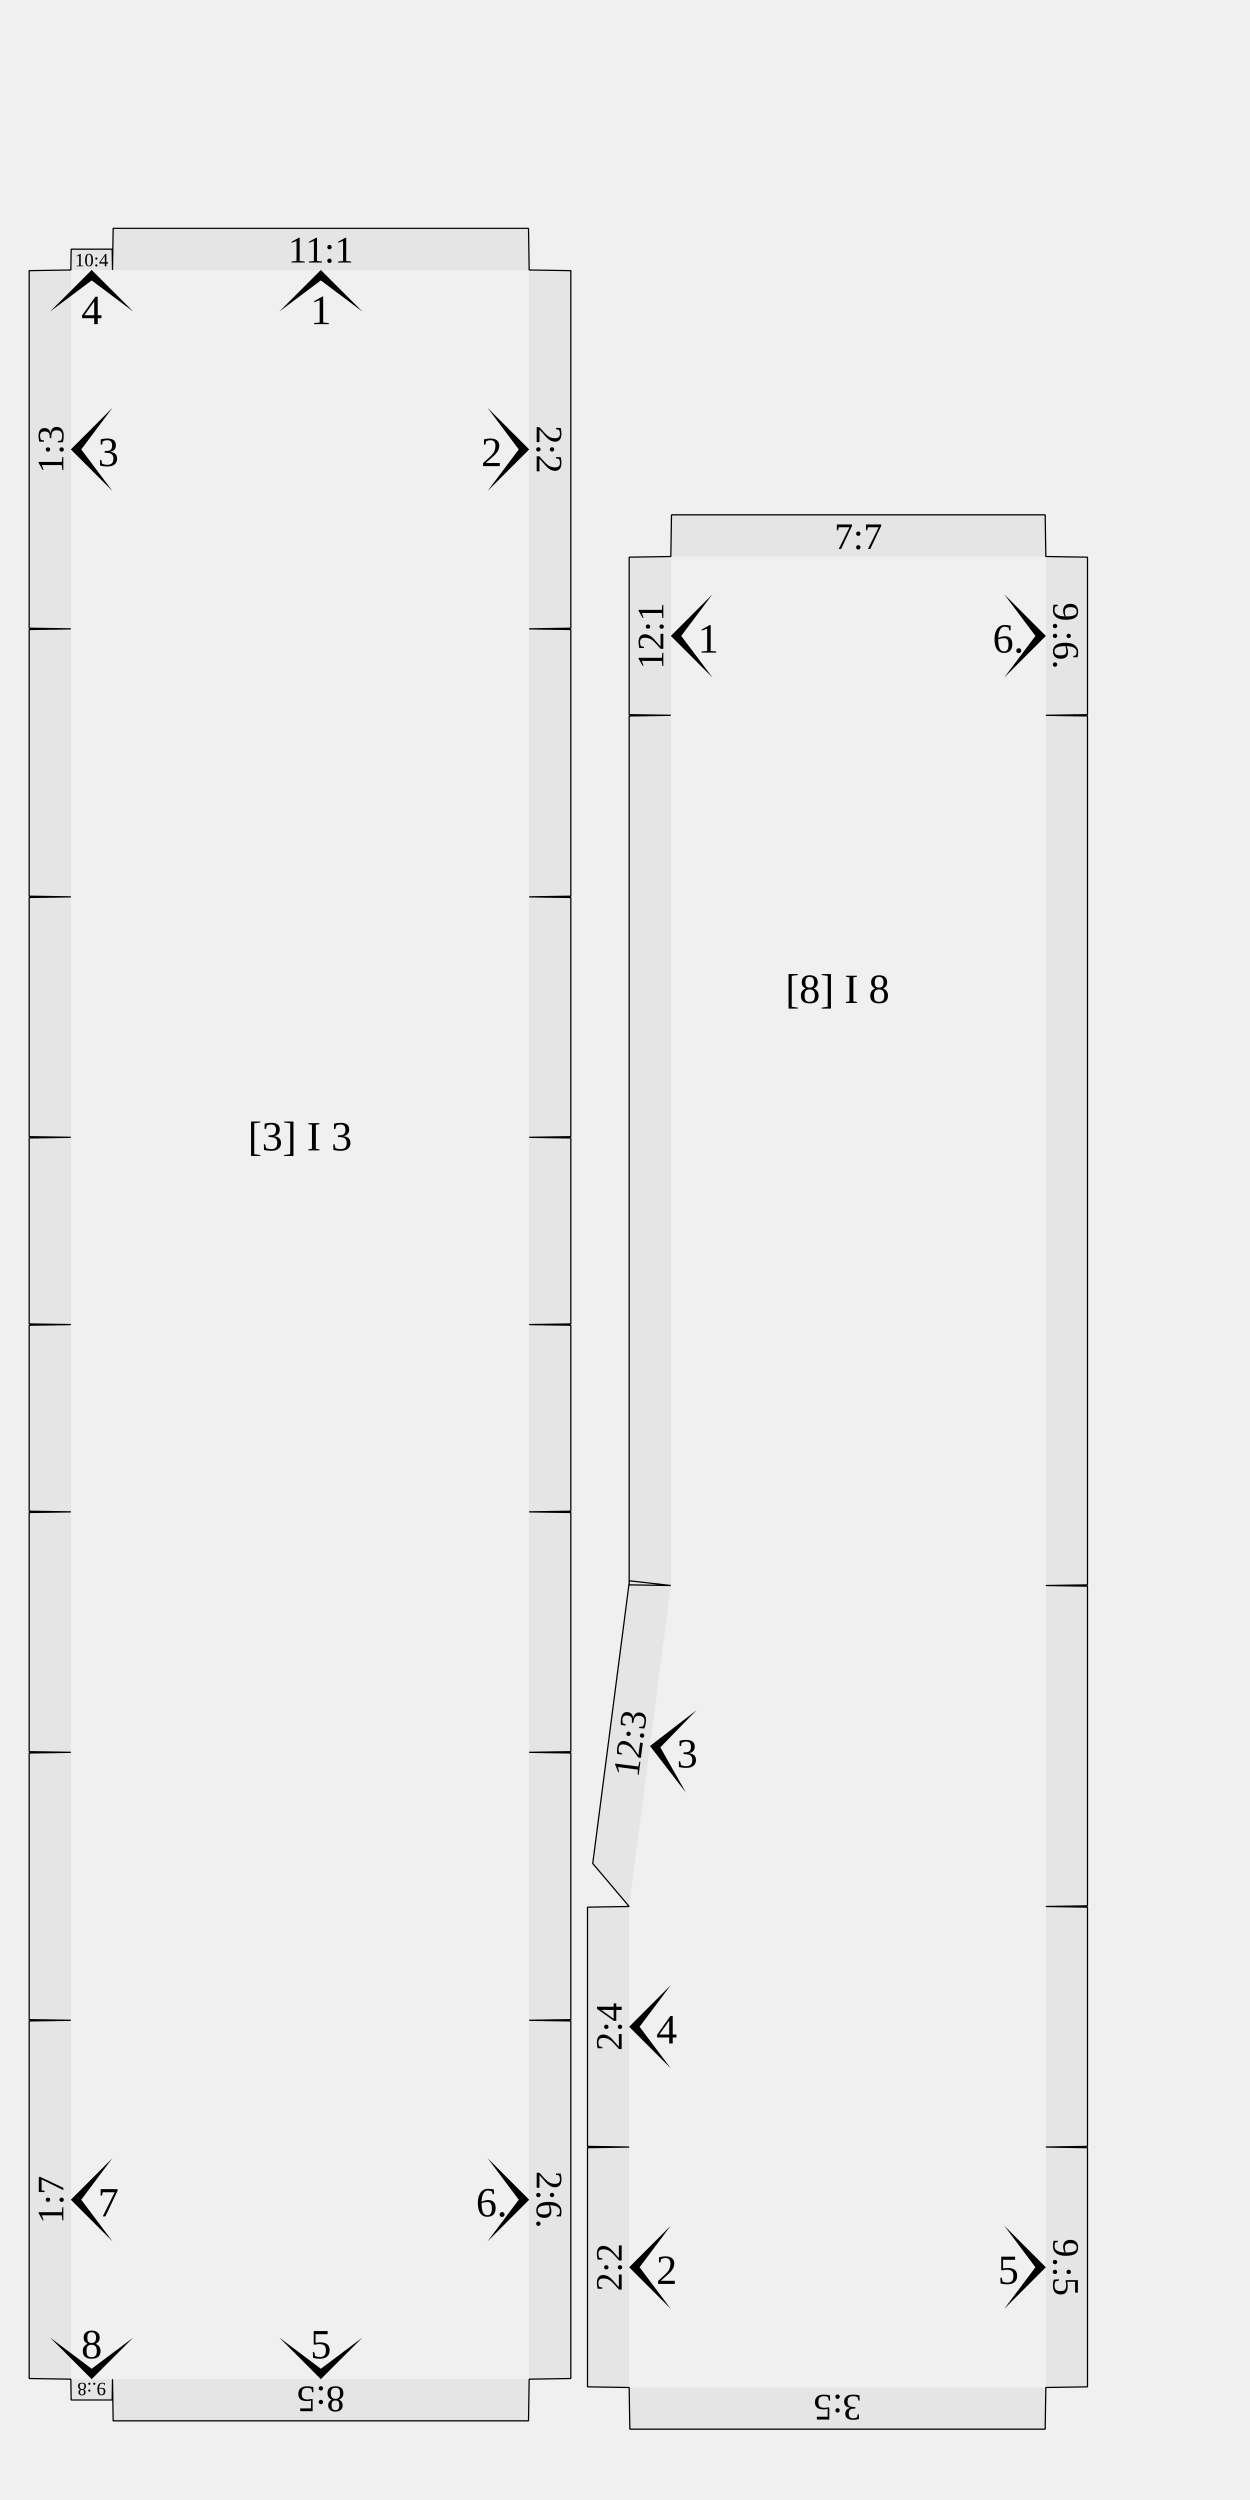
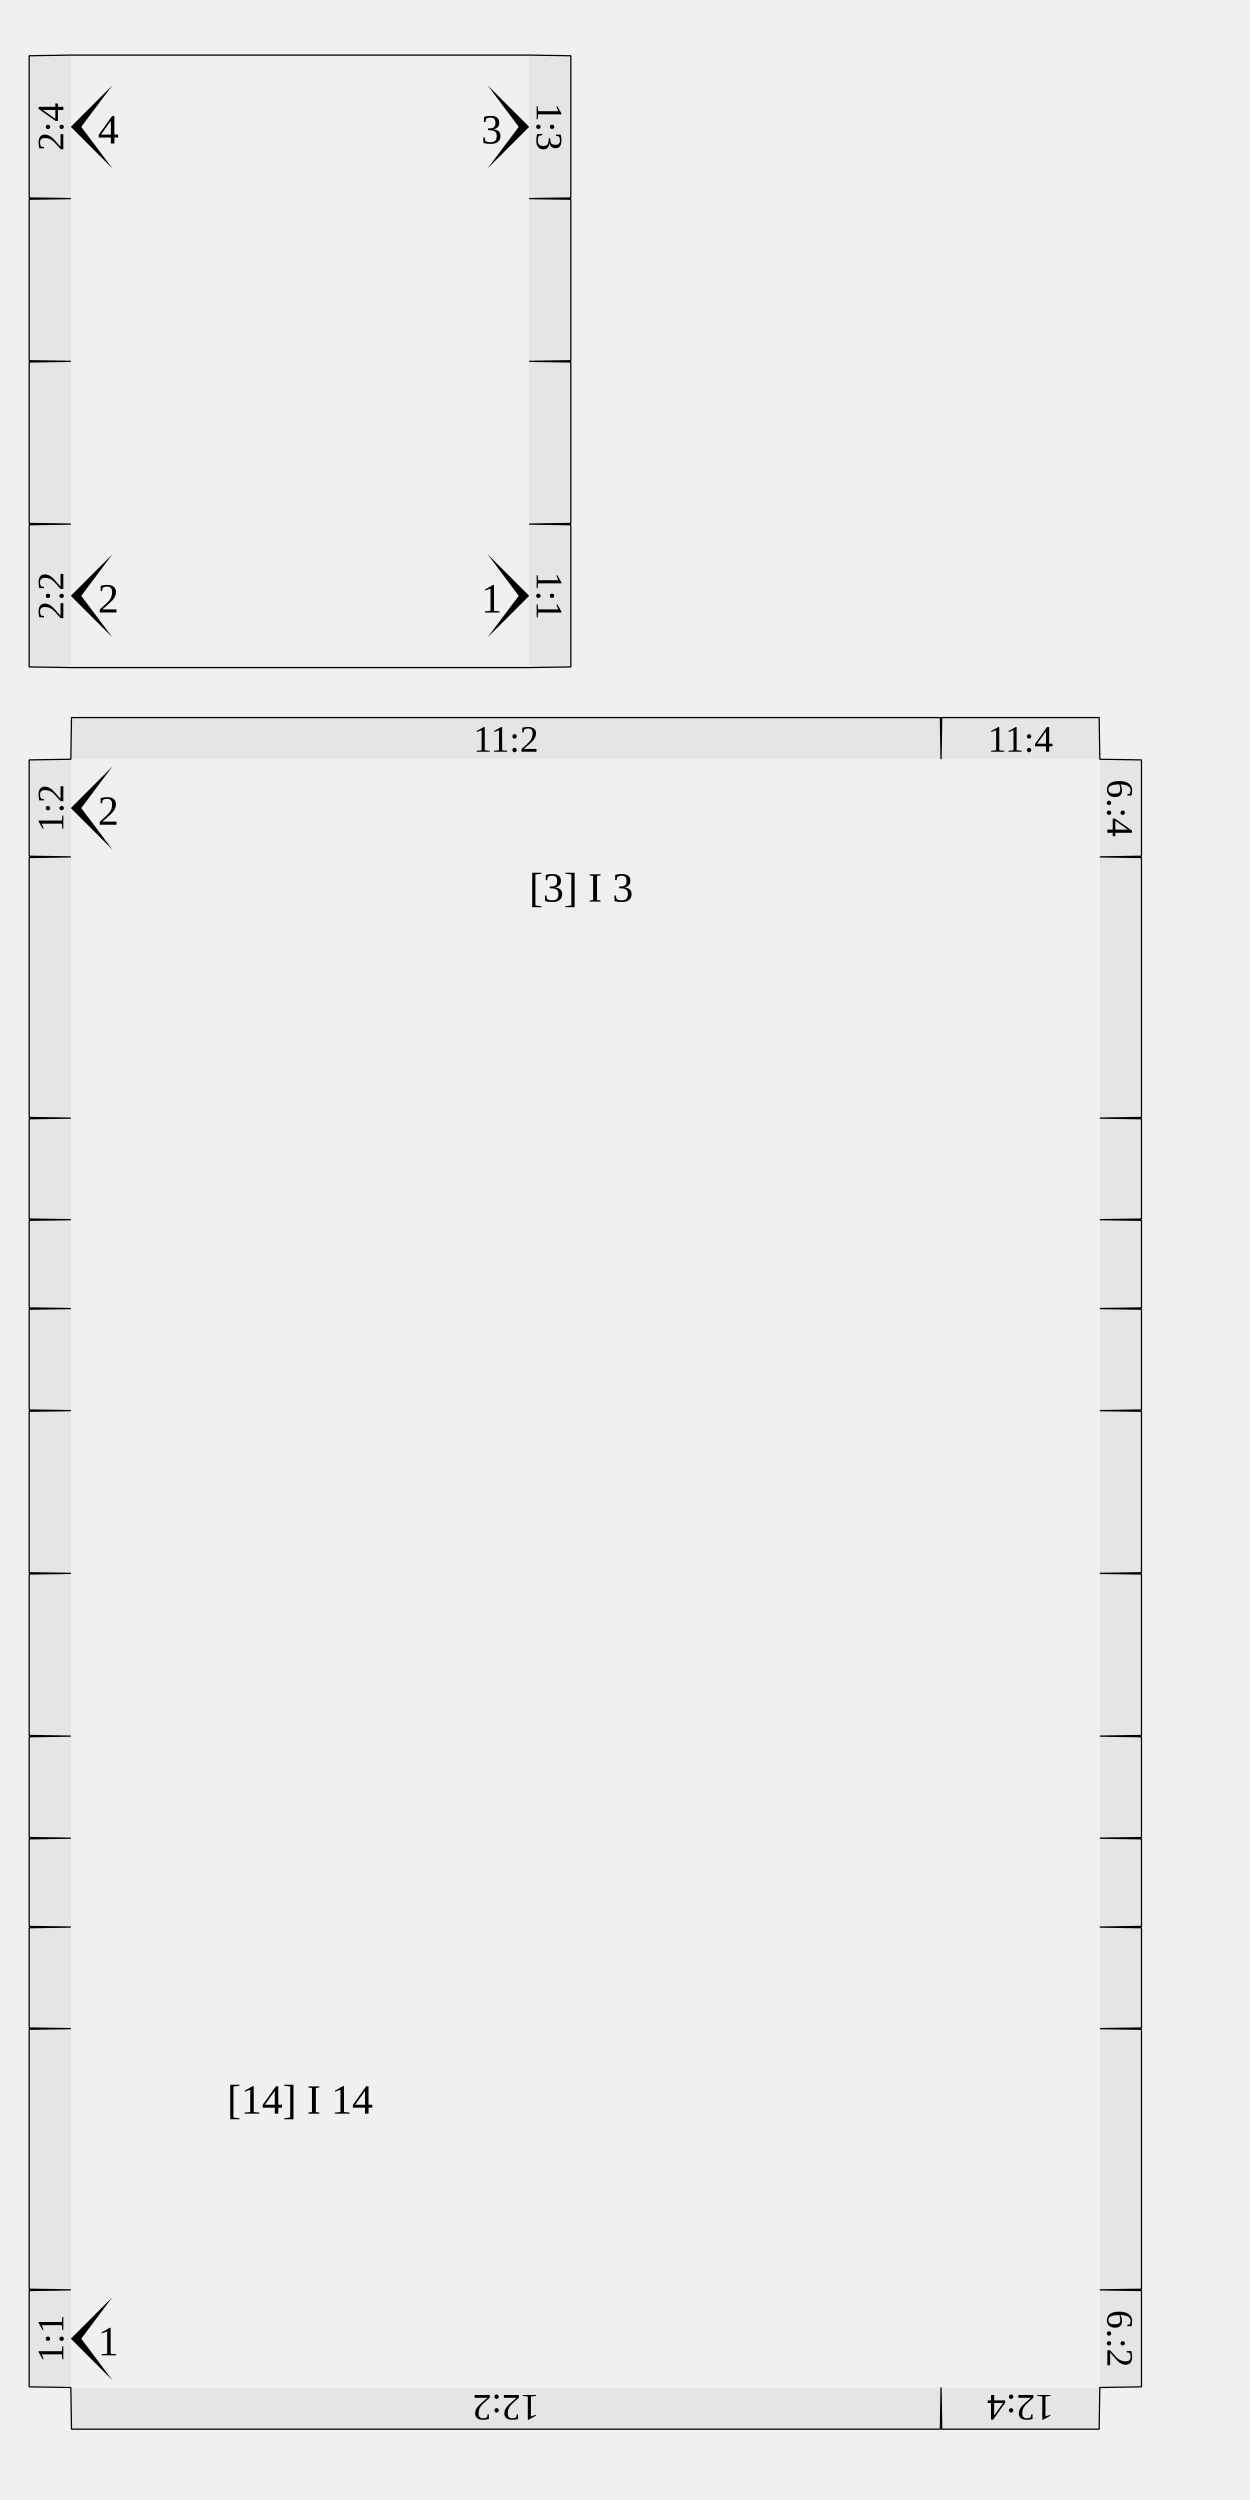
<svg xmlns="http://www.w3.org/2000/svg" version="1.1" width="300.00mm" height="600.00mm" viewBox="0 0 300.00 600.00">
  <style type="text/css">
    path {
        fill: none;
        stroke-linecap: butt;
        stroke-linejoin: bevel;
        stroke-dasharray: none;
    }
    path.outer {
        stroke: #000000;
        stroke-dasharray: none;
        stroke-dashoffset: 0;
        stroke-width: 0.3;
        stroke-opacity: 1.0;
    }
    path.convex {
        stroke: #000000;
        stroke-dasharray: 0.50,1.00;
        stroke-dashoffset:0;
        stroke-width:0.2;
        stroke-opacity: 1.0
    }
    path.concave {
        stroke: #000000;
        stroke-dasharray: 1.00,0.50,0.20,0.50;
        stroke-dashoffset: 0;
        stroke-width: 0.2;
        stroke-opacity: 1.0
    }
    path.freestyle {
        stroke: #000000;
        stroke-dasharray: none;
        stroke-dashoffset: 0;
        stroke-width: 0.2;
        stroke-opacity: 1.0
    }
    path.outer_background {
        stroke: #ffffff;
        stroke-opacity: 1.0;
        stroke-width: 0.5
    }
    path.inner_background {
        stroke: #ffffff;
        stroke-opacity: 1.0;
        stroke-width: 0.2
    }
    path.sticker {
        fill: #e5e5e5;
        stroke: none;
        fill-opacity: 1.0;
    }
    path.arrow {
        fill: #000000;
    }
    text {
        font-style: normal;
        fill: #000000;
        fill-opacity: 1.0;
        stroke: none;
    }
    text, tspan {
        text-anchor:middle;
    }
    </style>
  <g>
    <g>
-       <text transform="translate(201.0003 240.7175)" style="font-size:10.00">
-         <tspan>[8] I 8</tspan>
+       <text transform="translate(139.4786 216.3903)" style="font-size:10.00">
+         <tspan>[3] I 3</tspan>
      </text>
-       <path class="sticker" d=" M 161 171.674 L 151 171.517 L 151 133.722 L 161 133.565 Z M 251 573 L 250.843 583 L 151.157 583 L 151 573 Z M 151 573 L 141 572.843 L 141 515.447 L 151 515.29 Z M 151 457.557 L 142.256 447.239 L 151.063 379.391 L 161 380.522 Z M 151 515.29 L 141 515.133 L 141 457.715 L 151 457.557 Z M 161 133.565 L 161.157 123.565 L 250.843 123.565 L 251 133.565 Z M 251 457.558 L 261 457.715 L 261 515.133 L 251 515.29 Z M 251 380.522 L 261 380.679 L 261 457.4 L 251 457.558 Z M 251 515.29 L 261 515.447 L 261 572.843 L 251 573 Z M 251 133.565 L 261 133.722 L 261 171.517 L 251 171.674 Z M 161 380.522 L 151 380.365 L 151 171.831 L 161 171.674 Z M 251 171.674 L 261 171.831 L 261 380.365 L 251 380.522 Z " />
-       <path class="outer" d=" M 261 457.715 L 261 515.133 L 251 515.29 L 261 515.447 L 261 572.843 L 251 573 L 250.843 583 L 151.157 583 L 151 573 L 141 572.843 L 141 515.447 L 151 515.29 L 141 515.133 L 141 457.715 L 151 457.557 L 142.256 447.239 L 151.063 379.391 L 161 380.522 L 151 380.365 L 151 171.831 L 161 171.674 L 151 171.517 L 151 133.722 L 161 133.565 L 161.157 123.565 L 250.843 123.565 L 251 133.565 L 261 133.722 L 261 171.517 L 251 171.674 L 261 171.831 L 261 380.365 L 251 380.522 L 261 380.679 L 261 457.4 L 251 457.558 Z " />
+       <path class="sticker" d=" M 263.957 549.568 L 273.957 549.725 L 273.957 572.843 L 263.957 573 Z M 263.957 416.668 L 273.957 416.825 L 273.957 441.009 L 263.957 441.166 Z M 263.957 462.498 L 273.957 462.655 L 273.957 486.714 L 263.957 486.871 Z M 225.849 573 L 225.691 583 L 17.157 583 L 17 573 Z M 17 573 L 7 572.843 L 7 549.725 L 17 549.568 Z M 17 486.871 L 7 486.714 L 7 462.655 L 17 462.498 Z M 17 441.166 L 7 441.009 L 7 416.825 L 17 416.668 Z M 263.957 573 L 263.8 583 L 226.006 583 L 225.849 573 Z M 263.957 486.871 L 273.957 487.029 L 273.957 549.411 L 263.957 549.568 Z M 263.957 441.166 L 273.957 441.323 L 273.957 462.341 L 263.957 462.498 Z M 17 549.568 L 7 549.411 L 7 487.029 L 17 486.871 Z M 17 462.498 L 7 462.341 L 7 441.323 L 17 441.166 Z M 263.957 377.61 L 273.957 377.767 L 273.957 416.511 L 263.957 416.668 Z M 17 416.668 L 7 416.511 L 7 377.767 L 17 377.61 Z M 263.957 182.219 L 273.957 182.377 L 273.957 205.494 L 263.957 205.652 Z M 263.957 314.054 L 273.957 314.211 L 273.957 338.394 L 263.957 338.551 Z M 263.957 268.348 L 273.957 268.505 L 273.957 292.565 L 263.957 292.722 Z M 17 182.219 L 17.157 172.219 L 225.691 172.219 L 225.848 182.219 Z M 17 205.652 L 7 205.494 L 7 182.377 L 17 182.219 Z M 17 292.722 L 7 292.565 L 7 268.505 L 17 268.348 Z M 17 338.552 L 7 338.394 L 7 314.211 L 17 314.054 Z M 225.848 182.219 L 226.006 172.219 L 263.8 172.219 L 263.957 182.219 Z M 263.957 205.652 L 273.957 205.809 L 273.957 268.191 L 263.957 268.348 Z M 263.957 292.722 L 273.957 292.879 L 273.957 313.897 L 263.957 314.054 Z M 17 268.348 L 7 268.191 L 7 205.809 L 17 205.652 Z M 17 314.054 L 7 313.897 L 7 292.879 L 17 292.722 Z M 263.957 338.551 L 273.957 338.709 L 273.957 377.453 L 263.957 377.61 Z M 17 377.61 L 7 377.453 L 7 338.709 L 17 338.552 Z " />
+       <path class="outer" d=" M 225.691 583 L 17.157 583 L 17 573 L 7 572.843 L 7 549.725 L 17 549.568 L 7 549.411 L 7 487.029 L 17 486.871 L 7 486.714 L 7 462.655 L 17 462.498 L 7 462.341 L 7 441.323 L 17 441.166 L 7 441.009 L 7 416.825 L 17 416.668 L 7 416.511 L 7 377.767 L 17 377.61 L 7 377.453 L 7 338.709 L 17 338.552 L 7 338.394 L 7 314.211 L 17 314.054 L 7 313.897 L 7 292.879 L 17 292.722 L 7 292.565 L 7 268.505 L 17 268.348 L 7 268.191 L 7 205.809 L 17 205.652 L 7 205.494 L 7 182.377 L 17 182.219 L 17.157 172.219 L 225.691 172.219 L 225.848 182.219 L 226.006 172.219 L 263.8 172.219 L 263.957 182.219 L 273.957 182.377 L 273.957 205.494 L 263.957 205.652 L 273.957 205.809 L 273.957 268.191 L 263.957 268.348 L 273.957 268.505 L 273.957 292.565 L 263.957 292.722 L 273.957 292.879 L 273.957 313.897 L 263.957 314.054 L 273.957 314.211 L 273.957 338.394 L 263.957 338.551 L 273.957 338.709 L 273.957 377.453 L 263.957 377.61 L 273.957 377.767 L 273.957 416.511 L 263.957 416.668 L 273.957 416.825 L 273.957 441.009 L 263.957 441.166 L 273.957 441.323 L 273.957 462.341 L 263.957 462.498 L 273.957 462.655 L 273.957 486.714 L 263.957 486.871 L 273.957 487.029 L 273.957 549.411 L 263.957 549.568 L 273.957 549.725 L 273.957 572.843 L 263.957 573 L 263.8 583 L 226.006 583 L 225.849 573 Z " />
+       <text transform="matrix(0 1 -1 0 265.7572 561.284)" style="font-size:9.00">
+         <tspan>6.:2</tspan>
+       </text>
+       <text transform="matrix(-1 0 -0 -1 121.4243 574.8)" style="font-size:9.00">
+         <tspan>12:2</tspan>
+       </text>
      <g>
-         <path transform="matrix(0.000004 -10 10 0.000004 161.0003 152.6194)" class="arrow" d="M 0 0 L 1 1 L 0 0.25 L -1 1 Z" />
-         <text transform="translate(170.0003 156.6194)" style="font-size:10.00">
+         <path transform="matrix(-0.000002 -10 10 -0.000002 17.00004 561.284)" class="arrow" d="M 0 0 L 1 1 L 0 0.25 L -1 1 Z" />
+         <text transform="translate(26.00004 565.284)" style="font-size:10.00">
          <tspan>1</tspan>
        </text>
      </g>
-       <text transform="matrix(0 -1 1 0 159.2003 152.6194)" style="font-size:9.00">
-         <tspan>12:1</tspan>
+       <text transform="matrix(-0 -1 1 -0 15.20004 561.284)" style="font-size:9.00">
+         <tspan>1:1</tspan>
      </text>
-       <text transform="matrix(-1 0 -0 -1 201.0001 574.8)" style="font-size:9.00">
-         <tspan>3:5</tspan>
+       <text transform="matrix(-1 0 -0 -1 244.9029 574.8)" style="font-size:9.00">
+         <tspan>12:4</tspan>
+       </text>
+       <text transform="matrix(0 1 -1 0 265.7572 193.9355)" style="font-size:9.00">
+         <tspan>6.:4</tspan>
+       </text>
+       <text transform="matrix(1 -0 0 1 121.4242 180.4195)" style="font-size:9.00">
+         <tspan>11:2</tspan>
      </text>
      <g>
-         <path transform="matrix(0.000007 -10 10 0.000007 151.0002 544.1451)" class="arrow" d="M 0 0 L 1 1 L 0 0.25 L -1 1 Z" />
-         <text transform="translate(160.0002 548.1451)" style="font-size:10.00">
+         <path transform="matrix(-0.000002 -10 10 -0.000002 17.00001 193.9355)" class="arrow" d="M 0 0 L 1 1 L 0 0.25 L -1 1 Z" />
+         <text transform="translate(26.00001 197.9355)" style="font-size:10.00">
          <tspan>2</tspan>
        </text>
      </g>
-       <text transform="matrix(0.000001 -1 1 0.000001 149.2002 544.1451)" style="font-size:9.00">
+       <text transform="matrix(-0 -1 1 -0 15.20001 193.9355)" style="font-size:9.00">
+         <tspan>1:2</tspan>
+       </text>
+       <text transform="matrix(1 -0 0 1 244.9028 180.4195)" style="font-size:9.00">
+         <tspan>11:4</tspan>
+       </text>
+     </g>
+     <g>
+       <text transform="translate(72 507.2786)" style="font-size:10.00">
+         <tspan>[14] I 14</tspan>
+       </text>
+       <path class="sticker" d=" M 17 125.78 L 7 125.623 L 7 86.878 L 17 86.721 Z M 127 86.721 L 137 86.879 L 137 125.623 L 127 125.78 Z M 127 125.78 L 137 125.937 L 137 160.062 L 127 160.219 Z M 17 160.219 L 7 160.062 L 7 125.937 L 17 125.78 Z M 17 86.721 L 7 86.564 L 7 47.82 L 17 47.663 Z M 127 47.663 L 137 47.82 L 137 86.564 L 127 86.721 Z M 127 13.223 L 137 13.38 L 137 47.506 L 127 47.663 Z M 17 47.663 L 7 47.506 L 7 13.38 L 17 13.223 Z " />
+       <path class="outer" d=" M 137 125.937 L 137 160.062 L 127 160.219 L 17 160.219 L 7 160.062 L 7 125.937 L 17 125.78 L 7 125.623 L 7 86.878 L 17 86.721 L 7 86.564 L 7 47.82 L 17 47.663 L 7 47.506 L 7 13.38 L 17 13.223 L 127 13.223 L 137 13.38 L 137 47.506 L 127 47.663 L 137 47.82 L 137 86.564 L 127 86.721 L 137 86.879 L 137 125.623 L 127 125.78 Z " />
+       <g>
+         <path transform="matrix(-0.000001 10 -10 -0.000001 127 142.9996)" class="arrow" d="M 0 0 L 1 1 L 0 0.25 L -1 1 Z" />
+         <text transform="translate(118 146.9996)" style="font-size:10.00">
+           <tspan>1</tspan>
+         </text>
+       </g>
+       <text transform="matrix(-0 1 -1 -0 128.8 142.9996)" style="font-size:9.00">
+         <tspan>1:1</tspan>
+       </text>
+       <g>
+         <path transform="matrix(0.000001 -10 10 0.000001 17 142.9995)" class="arrow" d="M 0 0 L 1 1 L 0 0.25 L -1 1 Z" />
+         <text transform="translate(26 146.9995)" style="font-size:10.00">
+           <tspan>2</tspan>
+         </text>
+       </g>
+       <text transform="matrix(0 -1 1 0 15.2 142.9995)" style="font-size:9.00">
        <tspan>2:2</tspan>
      </text>
      <g>
-         <path transform="matrix(1.28731 -9.916796 9.916796 1.28731 156.0002 419.0398)" class="arrow" d="M 0 0 L 1 1 L 0 0.25 L -1 1 Z" />
-         <text transform="translate(164.9253 424.1984)" style="font-size:10.00">
+         <path transform="matrix(0 10 -10 0 127 30.44325)" class="arrow" d="M 0 0 L 1 1 L 0 0.25 L -1 1 Z" />
+         <text transform="translate(118 34.44326)" style="font-size:10.00">
          <tspan>3</tspan>
        </text>
      </g>
-       <text transform="matrix(0.128731 -0.99168 0.99168 0.128731 154.2152 418.8081)" style="font-size:9.00">
-         <tspan>12:3</tspan>
+       <text transform="matrix(0 1 -1 0 128.8 30.44325)" style="font-size:9.00">
+         <tspan>1:3</tspan>
      </text>
      <g>
-         <path transform="matrix(0.000003 -10 10 0.000003 151.0002 486.4239)" class="arrow" d="M 0 0 L 1 1 L 0 0.25 L -1 1 Z" />
-         <text transform="translate(160.0002 490.4239)" style="font-size:10.00">
+         <path transform="matrix(0.000003 -10 10 0.000003 17.00002 30.44325)" class="arrow" d="M 0 0 L 1 1 L 0 0.25 L -1 1 Z" />
+         <text transform="translate(26.00002 34.44326)" style="font-size:10.00">
          <tspan>4</tspan>
        </text>
      </g>
-       <text transform="matrix(0 -1 1 0 149.2002 486.4238)" style="font-size:9.00">
+       <text transform="matrix(0 -1 1 0 15.20002 30.44325)" style="font-size:9.00">
        <tspan>2:4</tspan>
-       </text>
-       <text transform="matrix(1 0.000001 -0.000001 1 206.0004 131.765)" style="font-size:9.00">
-         <tspan>7:7</tspan>
-       </text>
-       <g>
-         <path transform="matrix(-0.000004 10 -10 -0.000004 251.0002 544.1452)" class="arrow" d="M 0 0 L 1 1 L 0 0.25 L -1 1 Z" />
-         <text transform="translate(242.0002 548.1452)" style="font-size:10.00">
-           <tspan>5</tspan>
-         </text>
-       </g>
-       <text transform="matrix(-0 1 -1 -0 252.8002 544.1452)" style="font-size:9.00">
-         <tspan>9.:5</tspan>
-       </text>
-       <g>
-         <path transform="matrix(-0.000005 10 -10 -0.000005 251.0003 152.6194)" class="arrow" d="M 0 0 L 1 1 L 0 0.25 L -1 1 Z" />
-         <text transform="translate(242.0003 156.6194)" style="font-size:10.00">
-           <tspan>6.</tspan>
-         </text>
-       </g>
-       <text transform="matrix(-0 1 -1 -0 252.8004 152.6194)" style="font-size:9.00">
-         <tspan>9.:6.</tspan>
-       </text>
-     </g>
-     <g>
-       <text transform="translate(72.00008 276.1002)" style="font-size:10.00">
-         <tspan>[3] I 3</tspan>
-       </text>
-       <path class="sticker" d=" M 17 317.9 L 7 317.743 L 7 273.109 L 17 272.952 Z M 127 272.952 L 137 273.109 L 137 317.743 L 127 317.9 Z M 27 64.8 L 27.157 54.8 L 126.843 54.8 L 127 64.8 Z M 127 64.8 L 137 64.957 L 137 150.771 L 127 150.928 Z M 17 215.243 L 7 215.085 L 7 151.085 L 17 150.928 Z M 17 272.952 L 7 272.795 L 7 215.4 L 17 215.243 Z M 127 215.242 L 137 215.4 L 137 272.795 L 127 272.952 Z M 127 150.928 L 137 151.085 L 137 215.085 L 127 215.242 Z M 17 150.928 L 7 150.771 L 7 64.957 L 17 64.8 Z M 17 64.8 L 17.079 59.8 L 26.921 59.8 L 27 64.8 Z M 17 362.847 L 7 362.69 L 7 318.057 L 17 317.9 Z M 127 317.9 L 137 318.057 L 137 362.69 L 127 362.847 Z M 127 571 L 126.843 581 L 27.157 581 L 27 571 Z M 127 484.871 L 137 485.029 L 137 570.843 L 127 571 Z M 17 484.871 L 7 484.714 L 7 420.714 L 17 420.557 Z M 17 420.557 L 7 420.4 L 7 363.004 L 17 362.847 Z M 127 362.847 L 137 363.004 L 137 420.4 L 127 420.557 Z M 127 420.557 L 137 420.714 L 137 484.714 L 127 484.871 Z M 17 571 L 7 570.843 L 7 485.028 L 17 484.871 Z M 27 571 L 26.922 576 L 17.079 576 L 17 571 Z " />
-       <path class="outer" d=" M 27.157 54.8 L 126.843 54.8 L 127 64.8 L 137 64.957 L 137 150.771 L 127 150.928 L 137 151.085 L 137 215.085 L 127 215.242 L 137 215.4 L 137 272.795 L 127 272.952 L 137 273.109 L 137 317.743 L 127 317.9 L 137 318.057 L 137 362.69 L 127 362.847 L 137 363.004 L 137 420.4 L 127 420.557 L 137 420.714 L 137 484.714 L 127 484.871 L 137 485.029 L 137 570.843 L 127 571 L 126.843 581 L 27.157 581 L 27 571 L 26.922 576 L 17.079 576 L 17 571 L 7 570.843 L 7 485.028 L 17 484.871 L 7 484.714 L 7 420.714 L 17 420.557 L 7 420.4 L 7 363.004 L 17 362.847 L 7 362.69 L 7 318.057 L 17 317.9 L 7 317.743 L 7 273.109 L 17 272.952 L 7 272.795 L 7 215.4 L 17 215.243 L 7 215.085 L 7 151.085 L 17 150.928 L 7 150.771 L 7 64.957 L 17 64.8 L 17.079 59.8 L 26.921 59.8 L 27 64.8 Z " />
-       <g>
-         <path transform="matrix(10 -0.000007 0.000007 10 76.99998 64.79966)" class="arrow" d="M 0 0 L 1 1 L 0 0.25 L -1 1 Z" />
-         <text transform="translate(76.99999 77.79967)" style="font-size:10.00">
-           <tspan>1</tspan>
-         </text>
-       </g>
-       <text transform="matrix(1 -0.000001 0.000001 1 76.99998 62.99972)" style="font-size:9.00">
-         <tspan>11:1</tspan>
-       </text>
-       <g>
-         <path transform="matrix(0.000009 9.999999 -9.999999 0.000009 127 107.864)" class="arrow" d="M 0 0 L 1 1 L 0 0.25 L -1 1 Z" />
-         <text transform="translate(118 111.864)" style="font-size:10.00">
-           <tspan>2</tspan>
-         </text>
-       </g>
-       <text transform="matrix(0.000001 1 -1 0.000001 128.8 107.864)" style="font-size:9.00">
-         <tspan>2:2</tspan>
-       </text>
-       <g>
-         <path transform="matrix(-0.000009 -9.999999 9.999999 -0.000009 17.00001 107.864)" class="arrow" d="M 0 0 L 1 1 L 0 0.25 L -1 1 Z" />
-         <text transform="translate(26.00001 111.8641)" style="font-size:10.00">
-           <tspan>3</tspan>
-         </text>
-       </g>
-       <text transform="matrix(-0.000001 -1 1 -0.000001 15.20001 107.864)" style="font-size:9.00">
-         <tspan>1:3</tspan>
-       </text>
-       <g>
-         <path transform="matrix(10 -0.000008 0.000008 10 21.99996 64.79978)" class="arrow" d="M 0 0 L 1 1 L 0 0.25 L -1 1 Z" />
-         <text transform="translate(21.99997 77.79979)" style="font-size:10.00">
-           <tspan>4</tspan>
-         </text>
-       </g>
-       <text transform="matrix(1 -0.000001 0.000001 1 21.99997 63.89975)" style="font-size:4.50">
-         <tspan>10:4</tspan>
-       </text>
-       <g>
-         <path transform="matrix(-10 -0.000002 0.000002 -10 77.00013 571)" class="arrow" d="M 0 0 L 1 1 L 0 0.25 L -1 1 Z" />
-         <text transform="translate(77.00013 566)" style="font-size:10.00">
-           <tspan>5</tspan>
-         </text>
-       </g>
-       <text transform="matrix(-1 -0 0 -1 77.00013 572.8)" style="font-size:9.00">
-         <tspan>8:5</tspan>
-       </text>
-       <g>
-         <path transform="matrix(-0.000003 10 -10 -0.000003 127.0001 527.9357)" class="arrow" d="M 0 0 L 1 1 L 0 0.25 L -1 1 Z" />
-         <text transform="translate(118.0001 531.9357)" style="font-size:10.00">
-           <tspan>6.</tspan>
-         </text>
-       </g>
-       <text transform="matrix(-0 1 -1 -0 128.8001 527.9357)" style="font-size:9.00">
-         <tspan>2:6.</tspan>
-       </text>
-       <g>
-         <path transform="matrix(0.000002 -10 10 0.000002 17.0001 527.9357)" class="arrow" d="M 0 0 L 1 1 L 0 0.25 L -1 1 Z" />
-         <text transform="translate(26.0001 531.9357)" style="font-size:10.00">
-           <tspan>7</tspan>
-         </text>
-       </g>
-       <text transform="matrix(0 -1 1 0 15.2001 527.9357)" style="font-size:9.00">
-         <tspan>1:7</tspan>
-       </text>
-       <g>
-         <path transform="matrix(-10 -0.000022 0.000022 -10 22.00009 571)" class="arrow" d="M 0 0 L 1 1 L 0 0.25 L -1 1 Z" />
-         <text transform="translate(22.00011 566)" style="font-size:10.00">
-           <tspan>8</tspan>
-         </text>
-       </g>
-       <text transform="matrix(-1 -0.000002 0.000002 -1 22.00009 571.9)" style="font-size:4.50">
-         <tspan>9.:8</tspan>
      </text>
    </g>
  </g>
</svg>
